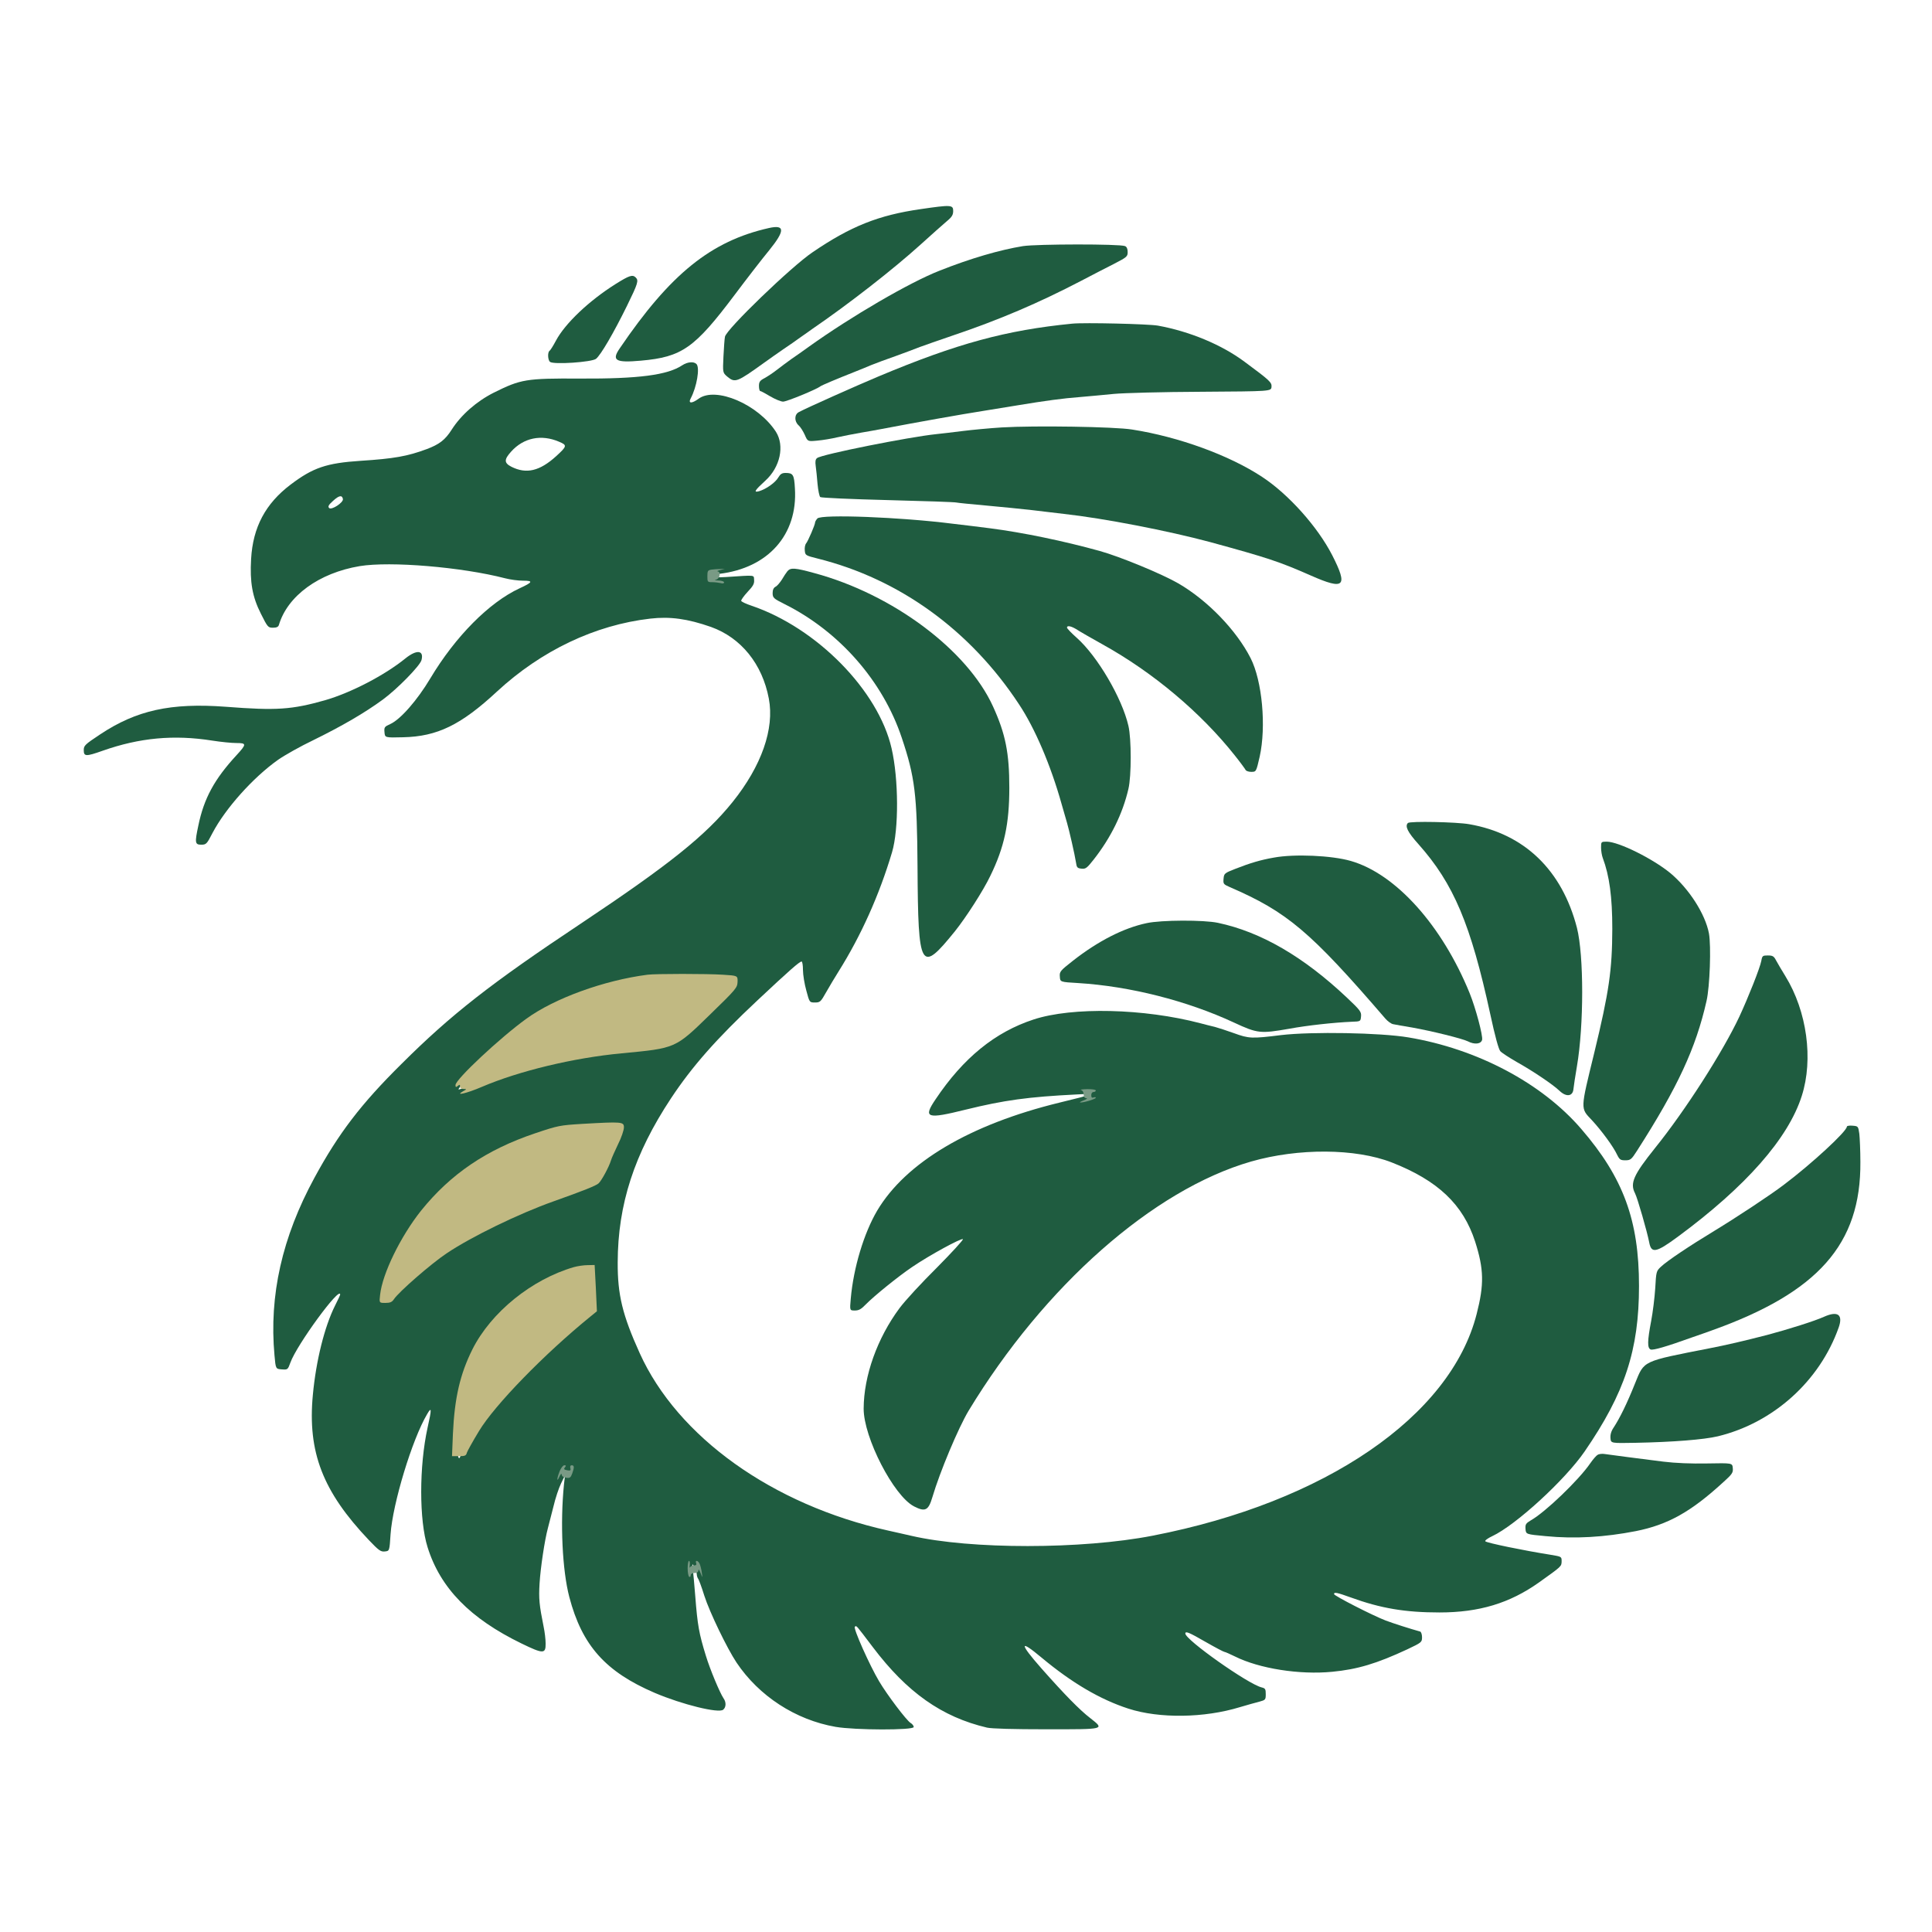
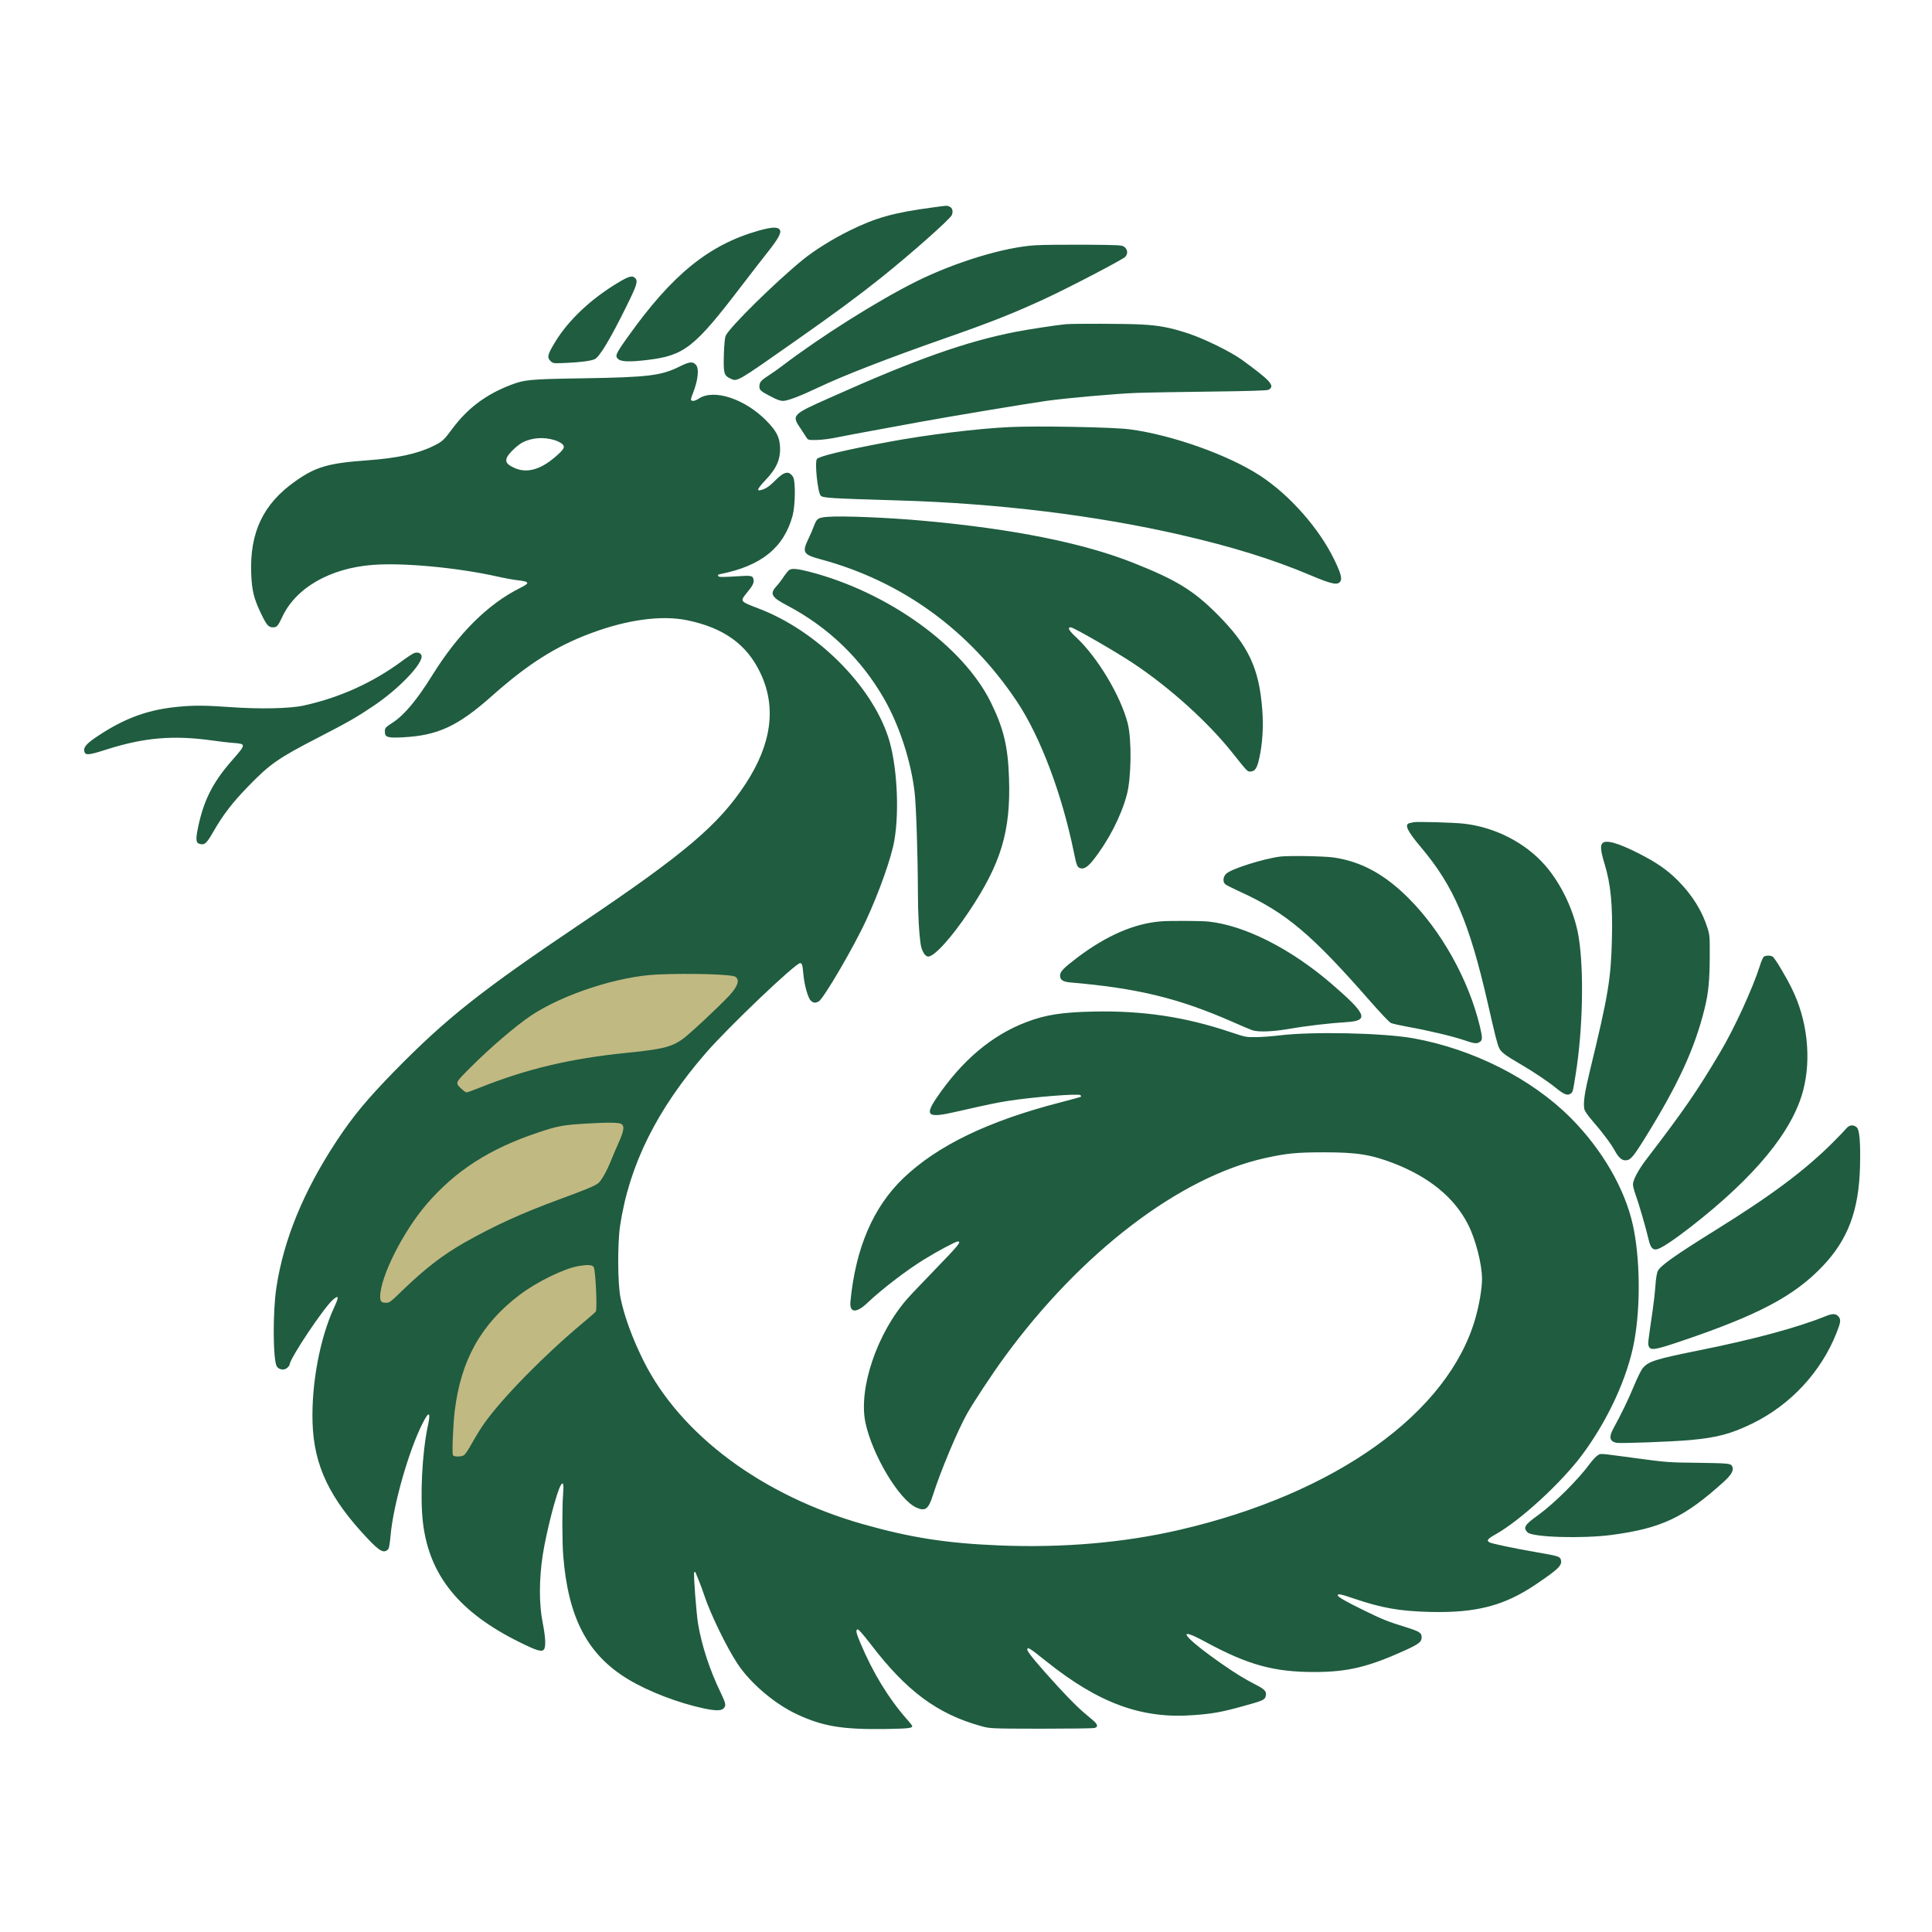
- <svg xmlns="http://www.w3.org/2000/svg" width="120" height="120" viewBox="161.8 -131.7 1273.3 1273.3">
-   <g transform="translate(0,1008) scale(0.1,-0.1)" fill="#1F5C40">
-     <path d="M7687 10019 c-279 -40 -462 -113 -713 -284 -141 -95 -568 -507 -578 -557 -3 -13 -7 -71 -10 -130 -5 -107 -5 -107 25 -133 52 -43 63 -38 244 92 33 24 89 63 125 88 36 24 88 60 115 80 28 19 61 43 75 53 240 164 536 395 715 557 72 65 149 134 173 154 34 28 42 42 42 68 0 40 -14 41 -213 12z" />
-     <path d="M6685 9894 c-381 -86 -649 -302 -982 -792 -56 -81 -29 -97 139 -82 271 24 354 83 618 434 78 104 180 236 227 293 106 131 105 171 -2 147z" />
-     <path d="M8360 9775 c-153 -25 -346 -81 -550 -162 -197 -77 -583 -302 -861 -501 -36 -26 -88 -63 -115 -81 -27 -19 -69 -51 -94 -70 -25 -20 -63 -45 -83 -56 -31 -16 -37 -25 -37 -52 0 -18 4 -33 8 -33 5 0 34 -16 66 -35 32 -19 71 -35 85 -35 24 0 219 80 246 101 9 7 106 48 235 99 25 10 70 28 100 41 30 12 102 39 160 59 58 21 130 48 160 60 30 11 127 45 215 75 311 105 568 215 850 362 66 35 162 84 213 110 87 45 92 49 92 79 0 21 -6 34 -17 39 -35 15 -582 14 -673 0z" />
-     <path d="M5675 9525 c-175 -110 -333 -260 -393 -373 -18 -34 -37 -64 -42 -67 -14 -9 -12 -61 3 -73 23 -19 274 -2 303 20 32 26 116 170 204 349 73 149 78 167 58 187 -21 21 -42 14 -133 -43z" />
-     <path d="M8685 9264 c-436 -43 -760 -131 -1275 -347 -150 -63 -482 -211 -527 -236 -30 -15 -31 -61 -2 -87 12 -10 30 -39 41 -63 19 -44 19 -44 82 -38 36 3 95 13 133 22 37 8 106 22 153 30 47 8 110 19 140 25 236 45 522 96 675 120 72 12 168 27 215 35 187 31 306 47 413 55 62 5 164 15 227 21 63 6 322 13 575 14 460 3 460 3 463 32 3 30 -12 43 -178 166 -152 113 -362 200 -571 238 -63 11 -485 21 -564 13z" />
-     <path d="M6115 8990 c-97 -65 -288 -90 -675 -88 -355 2 -389 -4 -568 -93 -113 -57 -215 -146 -278 -245 -42 -66 -81 -96 -164 -127 -126 -47 -216 -63 -435 -77 -226 -15 -314 -45 -462 -157 -165 -125 -248 -280 -260 -489 -9 -154 8 -250 64 -361 45 -90 48 -93 80 -93 23 0 35 5 39 18 57 192 264 343 533 388 202 33 671 -6 957 -80 34 -9 87 -16 119 -16 69 0 65 -10 -22 -50 -201 -93 -424 -318 -589 -594 -86 -144 -197 -271 -264 -301 -38 -17 -41 -21 -38 -54 3 -36 3 -36 123 -33 225 5 381 81 618 301 292 270 646 439 1011 481 130 15 246 -1 400 -55 198 -71 338 -244 381 -472 38 -199 -48 -444 -239 -682 -179 -222 -418 -413 -1000 -801 -591 -393 -855 -599 -1182 -925 -267 -264 -415 -458 -573 -749 -214 -393 -300 -777 -264 -1171 8 -90 8 -90 48 -93 39 -3 40 -2 57 45 42 117 328 508 328 448 0 -3 -15 -36 -34 -73 -69 -138 -125 -362 -146 -587 -36 -378 65 -638 369 -958 65 -68 78 -78 105 -75 31 3 31 3 38 113 14 202 142 625 241 792 30 52 31 35 3 -89 -56 -254 -56 -611 0 -788 84 -269 280 -470 620 -635 142 -69 159 -69 158 0 0 28 -6 77 -13 110 -29 145 -33 185 -27 285 6 103 34 289 55 366 6 22 22 84 36 140 13 56 36 125 51 155 l26 54 -7 -60 c-26 -257 -11 -567 35 -743 84 -320 239 -493 563 -632 181 -77 421 -136 451 -111 20 16 21 50 2 76 -24 36 -88 188 -116 280 -45 146 -55 200 -70 395 -6 74 -13 153 -16 175 -5 39 -5 40 10 15 8 -14 15 -34 16 -46 0 -11 4 -24 8 -30 5 -5 24 -56 42 -114 35 -109 149 -345 212 -440 148 -221 389 -378 653 -424 127 -22 515 -23 515 -1 0 8 -9 20 -21 27 -27 17 -153 183 -207 274 -62 104 -173 352 -160 360 12 8 4 16 118 -134 226 -299 455 -461 753 -531 30 -7 173 -11 392 -11 391 0 384 -2 288 74 -69 53 -169 155 -322 328 -146 166 -146 194 2 70 198 -165 384 -275 572 -336 204 -66 500 -62 735 10 47 14 104 30 128 36 40 11 42 13 42 49 0 34 -3 39 -27 45 -90 22 -503 314 -503 355 0 18 24 8 135 -56 63 -36 118 -65 123 -65 5 0 36 -14 69 -30 160 -80 426 -122 641 -101 167 16 293 54 495 148 95 45 97 47 97 80 0 18 -6 35 -12 37 -65 18 -175 53 -228 73 -86 33 -340 163 -340 174 0 15 21 10 110 -22 198 -72 359 -99 585 -99 262 0 463 61 656 198 150 107 148 105 149 139 0 31 0 31 -72 43 -177 28 -420 78 -431 89 -4 5 16 20 46 34 157 74 479 370 608 557 266 387 359 670 359 1092 0 432 -103 713 -381 1035 -260 302 -685 527 -1139 603 -184 31 -637 39 -840 15 -193 -24 -211 -23 -310 13 -47 17 -103 35 -125 41 -22 5 -65 16 -95 24 -373 98 -844 109 -1100 25 -254 -83 -463 -253 -646 -526 -84 -124 -59 -132 199 -68 252 62 410 84 732 100 128 7 120 3 -115 -54 -590 -144 -1012 -394 -1201 -712 -87 -148 -156 -375 -174 -580 -7 -78 -7 -78 27 -78 27 0 42 9 73 41 54 55 213 184 305 246 113 77 324 192 334 183 4 -4 -73 -88 -171 -187 -99 -98 -210 -218 -247 -268 -146 -197 -235 -445 -236 -661 -1 -190 198 -576 332 -645 74 -38 95 -27 121 61 49 166 171 457 239 570 499 823 1216 1456 1862 1642 311 89 687 87 926 -6 304 -119 471 -277 550 -522 58 -182 60 -282 10 -477 -172 -675 -1000 -1241 -2135 -1461 -466 -91 -1201 -91 -1590 -1 -33 8 -103 23 -155 35 -760 169 -1386 616 -1636 1169 -114 252 -146 385 -145 598 1 382 109 715 351 1081 139 210 299 392 570 646 209 196 277 256 291 256 5 0 9 -25 9 -56 0 -31 10 -92 22 -135 21 -79 21 -79 57 -79 34 0 38 4 74 68 21 37 58 99 82 137 148 236 268 503 352 785 45 151 44 482 -3 685 -87 381 -493 794 -923 940 -36 12 -66 26 -68 32 -2 5 17 32 42 59 37 39 45 54 43 79 -3 34 14 32 -185 19 -112 -7 -146 8 -45 21 323 38 518 259 499 562 -5 92 -12 103 -62 103 -23 0 -34 -7 -47 -29 -19 -34 -80 -77 -126 -91 -40 -11 -31 4 40 69 98 89 128 230 70 322 -117 181 -397 301 -510 218 -45 -33 -70 -32 -52 2 40 75 62 203 38 227 -18 18 -59 14 -93 -8z m-813 -504 c55 -23 54 -29 -18 -95 -109 -99 -197 -120 -296 -70 -48 25 -49 47 -1 100 82 91 198 115 315 65z m-1424 -378 c4 -23 -75 -75 -91 -59 -9 10 -4 20 26 47 39 36 60 40 65 12z m2476 -3165 c59 -3 105 -9 104 -12 -2 -3 -86 -87 -188 -187 -234 -229 -226 -225 -585 -259 -329 -31 -705 -124 -962 -238 -46 -20 -83 -33 -83 -30 0 29 326 327 477 436 185 134 511 253 798 290 53 7 328 7 439 0z m-654 -976 c0 -2 -17 -39 -39 -82 -21 -44 -42 -91 -46 -105 -13 -43 -62 -134 -82 -152 -16 -15 -98 -48 -298 -119 -227 -81 -539 -232 -702 -341 -112 -75 -303 -243 -359 -316 -24 -31 -34 -39 -29 -23 4 12 15 51 25 85 105 366 418 724 783 896 199 94 372 142 552 153 76 5 195 7 195 4z m-185 -1015 c0 -48 4 -102 8 -120 8 -39 12 -34 -153 -177 -401 -347 -672 -662 -709 -824 -32 -145 -41 98 -10 299 68 447 397 795 859 909 3 0 5 -38 5 -87z" />
-     <path d="M8220 8580 c-80 -5 -197 -16 -260 -24 -63 -8 -140 -17 -170 -20 -183 -19 -759 -134 -787 -158 -11 -8 -13 -24 -9 -52 3 -23 9 -76 12 -118 4 -43 12 -82 18 -87 6 -5 208 -14 448 -20 241 -6 443 -13 450 -16 7 -2 96 -11 198 -20 102 -9 237 -23 300 -30 63 -8 158 -19 210 -25 263 -29 686 -111 965 -186 380 -104 453 -128 662 -220 222 -98 247 -74 141 134 -96 187 -288 402 -462 516 -215 142 -549 264 -856 312 -115 19 -644 27 -860 14z" />
-     <path d="M7005 7980 c-8 -9 -15 -21 -15 -26 0 -15 -46 -122 -59 -138 -7 -8 -11 -29 -9 -47 3 -32 4 -33 88 -54 538 -135 1004 -473 1324 -960 105 -158 209 -402 280 -655 15 -52 31 -108 36 -125 13 -43 52 -213 59 -260 5 -36 9 -40 37 -43 27 -3 36 4 80 60 113 144 191 302 229 466 20 85 20 329 0 415 -42 183 -204 459 -340 580 -36 32 -65 62 -65 68 0 16 29 10 68 -15 20 -13 95 -56 165 -95 334 -185 649 -450 874 -734 36 -45 67 -88 70 -94 3 -7 20 -13 37 -13 33 0 33 0 56 100 44 198 17 499 -60 650 -94 184 -283 380 -476 492 -107 62 -385 177 -519 214 -234 65 -509 122 -720 149 -71 9 -182 23 -245 30 -346 44 -868 64 -895 35z" />
-     <path d="M6808 7633 c-8 -10 -25 -35 -37 -56 -13 -20 -31 -42 -42 -47 -13 -7 -19 -21 -19 -43 1 -30 6 -35 78 -71 361 -180 648 -507 773 -881 87 -259 101 -374 104 -850 4 -681 19 -707 247 -425 72 90 187 268 233 365 92 188 125 343 125 580 0 229 -25 355 -107 535 -169 373 -662 741 -1178 880 -127 35 -156 37 -177 13z" />
-     <path d="M4289 7057 c-137 -111 -359 -226 -529 -275 -219 -62 -319 -69 -654 -43 -362 27 -589 -23 -828 -182 -101 -67 -108 -74 -108 -104 0 -42 14 -43 124 -4 244 86 470 107 723 67 57 -9 128 -16 158 -16 69 0 69 -7 2 -80 -145 -157 -215 -284 -252 -465 -24 -112 -22 -125 19 -125 33 0 37 4 75 78 85 161 266 364 431 481 41 29 147 89 235 131 189 93 337 179 457 267 95 70 245 223 254 260 17 66 -33 70 -107 10z" />
-     <path d="M10897 5973 c-21 -21 -2 -60 69 -139 233 -262 345 -528 474 -1122 31 -145 55 -231 66 -243 10 -11 59 -43 108 -71 107 -60 238 -148 282 -190 45 -43 88 -37 92 12 2 19 12 87 23 150 46 269 46 730 0 912 -98 380 -346 620 -710 683 -85 15 -391 21 -404 8z" />
-     <path d="M12170 5811 c0 -22 5 -52 11 -68 44 -117 63 -257 63 -468 -1 -272 -21 -413 -119 -817 -92 -377 -92 -363 -17 -442 65 -70 143 -176 168 -230 16 -32 22 -36 54 -36 34 0 40 5 77 63 268 418 388 677 458 987 22 95 31 362 16 445 -24 128 -132 296 -256 399 -118 96 -339 205 -417 206 -38 0 -38 -1 -38 -39z" />
-     <path d="M10014 5745 c-87 -15 -157 -36 -254 -74 -72 -28 -75 -31 -78 -65 -3 -34 -1 -37 40 -55 379 -164 531 -292 1027 -868 15 -17 38 -34 51 -36 14 -3 70 -13 125 -22 129 -23 331 -73 367 -91 44 -23 87 -18 94 10 6 27 -42 208 -82 307 -182 447 -487 787 -784 872 -125 36 -371 47 -506 22z" />
-     <path d="M9175 5313 c-152 -32 -320 -118 -486 -248 -84 -66 -89 -72 -86 -105 2 -35 2 -35 122 -42 339 -21 715 -116 1025 -260 157 -73 175 -74 365 -41 119 22 295 41 410 46 60 2 60 2 63 35 3 30 -5 41 -93 124 -285 269 -566 433 -850 493 -94 20 -374 19 -470 -2z" />
-     <path d="M13226 5064 c-9 -47 -86 -241 -145 -368 -109 -232 -356 -618 -556 -866 -141 -176 -166 -231 -131 -298 16 -31 80 -254 93 -322 14 -76 45 -70 190 37 446 329 727 647 816 928 77 241 34 557 -108 788 -25 40 -52 87 -62 105 -14 27 -22 32 -54 32 -34 0 -37 -2 -43 -36z" />
-     <path d="M13790 3972 c0 -31 -233 -246 -415 -383 -89 -68 -312 -215 -460 -305 -162 -98 -310 -197 -351 -236 -30 -28 -31 -32 -37 -141 -4 -62 -16 -159 -27 -217 -25 -131 -26 -178 -3 -187 16 -6 101 18 273 80 47 16 103 36 125 44 705 251 988 570 984 1112 0 75 -4 159 -7 186 -7 49 -8 50 -44 53 -21 2 -38 -1 -38 -6z" />
-     <path d="M13640 2719 c-61 -28 -236 -83 -375 -120 -155 -40 -271 -67 -380 -88 -448 -88 -429 -79 -491 -231 -53 -133 -101 -230 -141 -291 -17 -25 -23 -48 -21 -71 3 -33 3 -33 163 -30 251 5 452 21 545 43 366 89 671 364 796 717 30 85 -6 111 -96 71z" />
-     <path d="M12148 1809 c-10 -5 -32 -31 -50 -57 -73 -107 -295 -321 -391 -375 -33 -20 -37 -26 -35 -57 3 -35 3 -35 133 -47 192 -19 389 -7 594 33 211 42 364 127 578 324 58 52 64 62 61 92 -3 33 -3 33 -168 30 -108 -2 -208 2 -290 12 -158 20 -346 44 -385 50 -16 3 -38 1 -47 -5z" />
+ <svg xmlns="http://www.w3.org/2000/svg" width="120" height="120" viewBox="0 0 2048 2048">
+   <g transform="translate(0,2048) scale(0.1,-0.1)" fill="#1F5C40" stroke="none">
+     <path d="M9880 18280 c-409 -55 -595 -107 -875 -245 -182 -90 -370 -207 -494 -308 -290 -236 -782 -720 -818 -806 -10 -24 -16 -88 -20 -205 -5 -195 1 -217 72 -250 70 -34 66 -36 685 399 414 290 667 477 910 671 314 251 733 622 750 665 16 39 5 78 -26 89 -30 12 -16 13 -184 -10z M8045 18036 c-528 -149 -918 -464 -1389 -1126 -130 -182 -140 -204 -102 -237 33 -28 122 -31 306 -9 395 47 500 130 1001 786 108 141 235 305 283 365 108 137 142 200 122 229 -21 33 -84 30 -221 -8z M10975 17880 c-326 -19 -851 -179 -1265 -385 -412 -206 -1006 -580 -1420 -895 -42 -32 -108 -79 -148 -104 -77 -50 -92 -69 -92 -114 0 -37 15 -50 123 -106 60 -32 100 -46 126 -46 50 0 183 51 381 145 268 127 733 307 1340 520 487 170 723 264 1059 419 253 117 823 415 849 443 31 34 26 79 -10 106 -26 19 -45 20 -415 23 -213 1 -451 -1 -528 -6z M6564 17491 c-294 -174 -536 -401 -679 -636 -81 -133 -88 -163 -50 -201 27 -27 27 -27 169 -21 149 7 253 20 299 39 50 20 166 213 336 558 110 222 125 268 96 300 -29 32 -65 24 -171 -39z M11295 17043 c-88 -8 -397 -55 -520 -79 -532 -103 -1066 -292 -1975 -699 -411 -183 -412 -184 -307 -337 17 -26 41 -62 52 -80 21 -33 21 -33 110 -32 58 1 146 12 245 33 85 17 241 46 345 65 105 19 327 60 495 91 333 61 1120 192 1349 225 214 30 750 78 961 85 102 4 453 10 780 14 418 5 601 11 616 19 75 40 25 95 -284 320 -117 84 -394 220 -562 276 -191 63 -310 86 -495 96 -153 9 -726 11 -810 3z M7205 16595 c-195 -97 -332 -114 -1015 -125 -578 -9 -629 -14 -780 -72 -261 -101 -454 -246 -616 -464 -88 -119 -105 -135 -199 -181 -166 -83 -384 -130 -705 -153 -406 -29 -543 -68 -759 -221 -341 -240 -485 -542 -468 -982 7 -177 28 -262 104 -421 61 -126 79 -146 129 -146 38 0 52 16 93 104 143 313 506 523 964 558 321 25 896 -29 1317 -123 74 -17 173 -35 220 -40 127 -15 130 -29 19 -84 -340 -171 -652 -482 -926 -922 -163 -262 -295 -420 -416 -500 -84 -55 -87 -58 -87 -100 0 -58 28 -67 188 -59 373 19 586 118 947 439 379 337 678 527 1050 665 385 144 749 193 1020 137 387 -80 632 -256 775 -558 173 -362 120 -754 -157 -1177 -285 -434 -642 -737 -1738 -1475 -1066 -717 -1433 -1008 -1985 -1571 -289 -296 -441 -479 -615 -744 -347 -527 -558 -1040 -635 -1547 -40 -260 -37 -775 5 -839 23 -35 80 -42 111 -13 13 12 24 27 24 33 0 63 366 610 461 690 61 52 64 31 10 -86 -149 -321 -240 -806 -228 -1212 13 -460 178 -807 588 -1240 129 -136 173 -157 217 -104 6 8 16 70 22 138 28 324 191 897 338 1189 70 140 91 129 56 -31 -60 -284 -83 -752 -50 -1023 68 -558 386 -949 1028 -1265 179 -89 233 -104 254 -75 22 29 17 130 -13 282 -40 199 -39 459 0 718 40 254 149 676 193 744 25 37 32 10 23 -99 -11 -143 -10 -500 1 -646 52 -664 258 -1056 690 -1316 214 -129 532 -251 801 -308 124 -26 183 -26 209 0 29 29 25 51 -29 164 -116 238 -201 497 -241 731 -19 117 -51 538 -41 548 7 7 13 4 17 -9 4 -10 19 -48 34 -84 15 -36 40 -103 55 -150 65 -197 235 -547 352 -725 138 -209 396 -428 633 -538 275 -128 482 -162 945 -155 231 4 275 9 275 30 0 5 -26 40 -59 76 -194 221 -357 489 -489 802 -47 111 -54 143 -31 148 10 2 57 -51 137 -155 380 -498 706 -740 1167 -869 100 -28 100 -28 640 -29 297 0 552 3 568 8 42 11 34 40 -25 88 -134 110 -203 177 -362 349 -210 229 -326 368 -326 392 0 34 19 23 204 -125 557 -445 1012 -610 1560 -568 202 15 296 32 516 93 213 58 237 69 246 105 14 52 -5 74 -111 128 -110 56 -212 119 -350 215 -414 289 -509 417 -176 235 452 -245 726 -320 1161 -319 347 1 564 53 953 229 148 68 177 90 177 138 0 49 -21 62 -166 108 -192 59 -252 83 -449 180 -191 93 -275 142 -275 159 0 18 37 11 171 -35 294 -100 484 -134 805 -142 488 -13 789 65 1122 290 244 165 283 203 268 262 -9 35 -23 40 -254 80 -247 43 -475 91 -502 105 -36 19 -22 37 65 86 263 148 696 546 918 844 274 370 482 822 551 1204 68 370 62 883 -15 1231 -86 387 -326 800 -659 1135 -415 416 -1036 730 -1670 844 -321 57 -1073 73 -1420 30 -74 -9 -184 -17 -245 -18 -109 -1 -112 0 -280 56 -474 159 -923 226 -1443 215 -335 -7 -509 -34 -713 -112 -367 -140 -682 -407 -951 -803 -130 -192 -95 -217 212 -146 339 77 420 94 540 113 264 42 754 81 773 62 6 -6 8 -13 5 -17 -4 -3 -102 -30 -218 -60 -764 -197 -1302 -457 -1664 -803 -320 -307 -506 -740 -561 -1307 -12 -122 61 -128 180 -15 149 142 415 346 597 458 145 90 339 193 361 193 41 0 16 -32 -249 -306 -122 -126 -250 -260 -284 -299 -323 -366 -522 -954 -446 -1316 73 -343 356 -816 538 -899 97 -44 130 -19 178 133 82 257 261 683 362 863 72 127 269 425 394 596 812 1112 1859 1911 2764 2112 228 50 335 61 625 61 350 0 499 -24 743 -118 374 -146 638 -362 782 -643 82 -159 150 -424 150 -584 0 -96 -29 -270 -69 -410 -285 -1007 -1483 -1865 -3141 -2248 -588 -136 -1236 -192 -1912 -164 -556 23 -932 82 -1433 223 -1071 303 -1938 946 -2331 1729 -120 241 -206 475 -246 671 -31 152 -33 571 -5 764 96 643 389 1234 911 1835 237 273 948 950 997 950 21 0 25 -13 35 -115 10 -118 50 -257 79 -282 30 -27 46 -28 84 -8 49 25 369 571 501 857 137 294 270 668 300 847 57 325 27 823 -66 1102 -184 554 -761 1125 -1371 1358 -205 79 -202 74 -118 177 58 71 71 99 61 138 -9 35 -24 37 -191 26 -84 -6 -160 -7 -169 -4 -23 9 -20 23 7 28 436 86 677 280 769 621 29 110 32 367 5 409 -45 69 -92 60 -189 -37 -50 -51 -88 -79 -121 -92 -84 -32 -80 -8 15 93 123 129 165 228 156 365 -7 98 -40 161 -142 265 -227 233 -558 343 -718 237 -39 -26 -72 -32 -83 -15 -3 5 6 37 20 71 55 137 69 266 30 304 -34 35 -67 31 -170 -20z m-1328 -780 c29 -9 65 -26 80 -39 38 -32 25 -57 -74 -142 -159 -136 -304 -174 -435 -112 -77 36 -95 64 -73 112 21 43 112 129 166 157 100 50 222 59 336 24z m1790 -5701 c178 -12 163 -42 -217 -403 -316 -301 -341 -312 -830 -361 -604 -61 -1076 -173 -1576 -374 -91 -37 -91 -37 -123 -6 -31 32 -31 32 30 98 195 211 584 542 762 651 351 214 896 384 1287 401 167 7 517 4 667 -6z m-1116 -1574 c28 -16 24 -38 -27 -152 -25 -57 -61 -140 -79 -185 -44 -109 -98 -206 -134 -236 -33 -27 -124 -65 -415 -172 -395 -145 -686 -278 -1001 -456 -232 -132 -420 -277 -662 -511 -72 -71 -136 -128 -141 -128 -65 0 -4 219 138 499 258 510 660 889 1191 1127 174 78 484 180 589 194 185 24 511 36 541 20z m-287 -1522 c11 -17 16 -74 21 -218 l7 -195 -134 -111 c-405 -336 -856 -794 -1053 -1070 -34 -47 -92 -141 -130 -209 -53 -95 -75 -127 -97 -136 -44 -18 -51 -3 -49 103 11 605 167 1023 506 1363 260 261 654 477 897 494 10 0 24 -9 32 -21z M10705 15953 c-346 -16 -892 -83 -1294 -159 -452 -84 -727 -150 -751 -179 -26 -31 8 -357 40 -389 24 -25 100 -29 830 -51 1047 -31 2080 -157 2986 -365 545 -125 979 -260 1374 -427 233 -99 295 -111 321 -61 16 30 -3 93 -66 223 -160 332 -472 686 -785 891 -337 221 -936 434 -1385 493 -172 23 -977 38 -1270 24z M8770 15001 c-98 -8 -112 -18 -140 -92 -12 -34 -40 -98 -61 -142 -69 -143 -55 -166 131 -216 860 -232 1573 -749 2079 -1506 249 -373 479 -982 606 -1607 28 -137 35 -153 70 -162 38 -10 77 16 133 86 161 204 294 461 356 690 49 178 54 591 10 761 -75 292 -321 702 -548 913 -77 72 -94 104 -55 104 29 0 484 -262 669 -386 386 -258 789 -622 1048 -949 160 -201 156 -197 193 -193 45 4 65 37 89 146 33 150 44 332 31 503 -33 447 -146 685 -480 1020 -251 251 -431 361 -886 542 -531 211 -1272 360 -2220 446 -378 35 -876 55 -1025 42z M8368 14439 c-10 -5 -37 -38 -60 -72 -22 -34 -58 -81 -80 -104 -70 -78 -49 -115 116 -201 437 -230 788 -568 1031 -995 159 -279 281 -653 320 -983 17 -138 34 -671 35 -1049 0 -240 13 -465 31 -573 12 -67 47 -122 78 -122 66 0 248 201 433 478 340 509 443 851 424 1412 -11 338 -57 529 -193 805 -294 597 -1091 1170 -1926 1385 -123 31 -180 37 -209 19z M4395 13559 c-16 -5 -75 -43 -130 -84 -311 -231 -667 -392 -1050 -475 -142 -31 -462 -38 -768 -16 -267 19 -389 20 -547 5 -323 -29 -571 -118 -857 -307 -128 -85 -160 -122 -149 -168 11 -43 45 -40 235 21 396 126 703 153 1111 97 80 -11 184 -24 232 -27 139 -11 139 -13 -12 -185 -206 -235 -302 -426 -362 -718 -25 -123 -21 -158 19 -168 53 -14 73 5 147 134 100 174 199 303 361 470 236 244 322 304 755 527 314 162 403 213 585 336 275 186 531 458 502 533 -9 24 -39 34 -72 25z M14985 11764 c-11 -3 -30 -7 -41 -9 -61 -13 -29 -81 121 -259 346 -411 509 -791 705 -1646 78 -342 100 -431 120 -476 20 -46 61 -78 235 -179 130 -76 284 -179 365 -245 88 -71 124 -86 156 -65 27 18 26 12 58 215 75 470 88 1097 30 1450 -44 265 -181 558 -356 758 -209 239 -532 405 -863 441 -102 12 -500 23 -530 15z M16986 11541 c-24 -27 -18 -82 23 -218 65 -213 87 -431 78 -797 -10 -421 -38 -593 -232 -1391 -57 -233 -73 -343 -61 -408 5 -25 31 -64 87 -129 106 -121 201 -249 239 -320 35 -64 71 -98 107 -98 56 0 79 26 211 237 353 569 528 950 632 1374 41 167 53 298 54 554 1 204 -1 226 -23 295 -57 183 -162 352 -315 506 -115 115 -227 192 -416 288 -218 111 -348 147 -384 107z M13571 11400 c-179 -23 -517 -130 -572 -181 -34 -32 -40 -86 -11 -112 10 -9 82 -45 160 -81 486 -222 755 -449 1380 -1163 104 -119 199 -219 216 -227 17 -8 99 -26 181 -41 209 -37 470 -99 591 -140 114 -39 140 -42 172 -19 28 20 28 44 -2 169 -119 492 -407 1007 -756 1355 -252 252 -500 387 -790 430 -101 15 -477 21 -569 10z M12305 10713 c-280 -22 -575 -150 -883 -382 -150 -114 -185 -151 -185 -192 0 -46 30 -66 106 -73 714 -61 1151 -167 1722 -418 94 -42 188 -81 210 -89 63 -21 212 -16 388 14 181 32 439 62 611 72 242 15 215 83 -159 406 -433 373 -920 619 -1304 660 -80 8 -414 10 -506 2z M18697 10338 c-9 -7 -28 -51 -42 -97 -74 -234 -269 -661 -418 -911 -243 -411 -386 -619 -780 -1133 -89 -116 -147 -224 -147 -273 0 -18 13 -68 29 -111 32 -87 111 -360 136 -469 21 -94 48 -121 99 -104 52 17 188 109 356 240 675 527 1070 1007 1184 1440 90 341 44 754 -122 1085 -67 136 -181 324 -202 335 -26 14 -73 13 -93 -2z M19572 8518 c-15 -18 -81 -87 -147 -153 -301 -298 -643 -554 -1240 -925 -424 -264 -582 -375 -611 -432 -11 -21 -20 -76 -26 -157 -5 -70 -18 -187 -29 -261 -52 -355 -52 -354 -41 -382 18 -45 66 -38 321 48 833 280 1216 482 1518 798 272 284 388 593 400 1061 6 261 -5 391 -37 417 -36 29 -78 23 -108 -14z M19355 6529 c-294 -120 -764 -247 -1347 -364 -466 -94 -534 -116 -596 -190 -16 -20 -58 -105 -92 -188 -59 -143 -135 -299 -215 -445 -52 -94 -44 -139 27 -156 39 -9 591 11 787 29 283 26 433 66 656 175 405 197 729 546 893 961 44 111 48 139 22 172 -26 33 -64 35 -135 6z M16934 5051 c-17 -10 -53 -50 -81 -87 -121 -166 -379 -423 -548 -545 -144 -103 -162 -133 -112 -183 52 -52 580 -68 891 -27 529 71 767 183 1186 561 87 79 113 127 91 168 -16 29 -34 31 -381 36 -294 3 -317 5 -650 50 -404 54 -358 50 -396 27z" />
  </g>
-   <g transform="translate(0,1008) scale(0.1,-0.1)" fill="#C1B982">
-     <path d="M5885 4973 c-286 -37 -612 -155 -798 -290 -173 -125 -467 -400 -467 -437 0 -15 3 -16 15 -6 12 10 15 10 15 -4 0 -10 9 -16 23 -16 22 -1 22 -1 -3 -15 -58 -33 24 -14 124 29 243 104 602 191 921 221 358 34 352 31 581 254 175 170 181 178 183 217 1 41 1 41 -96 47 -102 7 -446 7 -498 0z" />
-     <path d="M5455 3990 c-146 -9 -159 -11 -310 -62 -321 -108 -557 -268 -752 -510 -135 -170 -255 -415 -270 -555 -6 -53 -6 -53 34 -53 32 0 44 5 57 24 30 47 247 236 348 303 164 110 475 261 703 342 200 71 282 104 298 119 20 18 69 109 82 152 4 14 25 61 46 105 22 43 39 94 39 112 0 37 -12 38 -275 23z" />
-     <path d="M5400 3046 c-278 -81 -545 -297 -668 -541 -82 -164 -118 -320 -129 -557 l-6 -148 46 0 c39 0 47 3 52 23 4 12 39 75 79 141 103 172 431 509 735 756 l43 35 -7 153 -8 152 -46 -1 c-25 0 -66 -6 -91 -13z" />
+   <g transform="translate(0,2048) scale(0.1,-0.1)" fill="#C1B982" stroke="none">
+     <path d="M6970 10150 c-414 -18 -1001 -209 -1340 -435 -164 -110 -435 -342 -640 -548 -167 -166 -165 -164 -106 -222 26 -25 53 -45 61 -45 8 0 72 23 142 51 499 199 962 309 1563 369 366 37 462 60 579 140 65 43 394 350 505 470 88 96 110 164 61 196 -40 26 -473 39 -825 24z M6205 8569 c-233 -14 -296 -25 -500 -94 -514 -171 -876 -404 -1182 -759 -251 -292 -493 -773 -493 -981 0 -51 13 -65 63 -65 36 0 48 9 170 128 242 234 430 379 662 511 315 178 606 311 1001 456 291 107 382 145 415 172 36 30 90 127 134 236 18 45 54 129 79 185 59 131 68 183 35 206 -26 18 -134 20 -384 5z M6132 7059 c-153 -26 -442 -167 -625 -306 -408 -309 -623 -695 -687 -1233 -18 -155 -30 -453 -18 -467 13 -16 78 -17 111 -2 16 7 48 54 92 134 38 68 96 162 130 209 194 273 642 728 1044 1063 69 57 131 112 137 121 17 25 -3 438 -22 470 -16 25 -61 28 -162 11z" />
  </g>
-   <g transform="translate(0,1008) scale(0.1,-0.1)" fill="#799A85">
-     <path d="M6308 7643 c-25 -4 -28 -8 -28 -44 0 -37 1 -39 33 -39 17 0 42 -3 55 -6 13 -4 22 -2 22 5 0 6 -17 12 -37 12 -24 1 -29 3 -15 6 24 5 33 52 10 54 -7 1 1 5 17 9 l30 8 -30 -1 c-16 0 -42 -2 -57 -4z" />
-     <path d="M8743 4213 c10 -3 17 -14 17 -29 0 -16 6 -24 18 -25 9 0 1 -7 -18 -14 -19 -7 -29 -14 -23 -14 22 -2 103 23 103 31 0 4 -7 5 -15 2 -10 -4 -15 0 -15 15 0 12 6 21 15 21 8 0 15 5 15 10 0 6 -25 9 -57 9 -32 -1 -50 -3 -40 -6z" />
-     <path d="M5306 1700 c-19 -49 -20 -77 -1 -35 8 17 14 23 15 14 0 -11 11 -18 29 -21 24 -4 30 0 40 27 15 41 14 55 -3 55 -9 0 -12 -7 -9 -19 4 -15 0 -18 -21 -14 -21 4 -24 8 -15 19 9 11 8 14 -4 14 -8 0 -22 -18 -31 -40z" />
-     <path d="M6150 1061 c0 -28 5 -53 10 -56 6 -3 10 1 10 9 0 10 9 16 25 16 17 0 25 6 26 18 0 9 7 1 14 -18 14 -35 14 -35 8 5 -3 22 -10 48 -15 58 -11 21 -30 23 -22 2 4 -10 0 -15 -14 -15 -11 0 -23 -6 -26 -12 -3 -7 -4 -1 -2 15 2 15 -1 27 -5 27 -5 0 -9 -22 -9 -49z" />
-   </g>
-   <g transform="translate(0,1008) scale(0.1,-0.1)" fill="#47745B" />
</svg>
